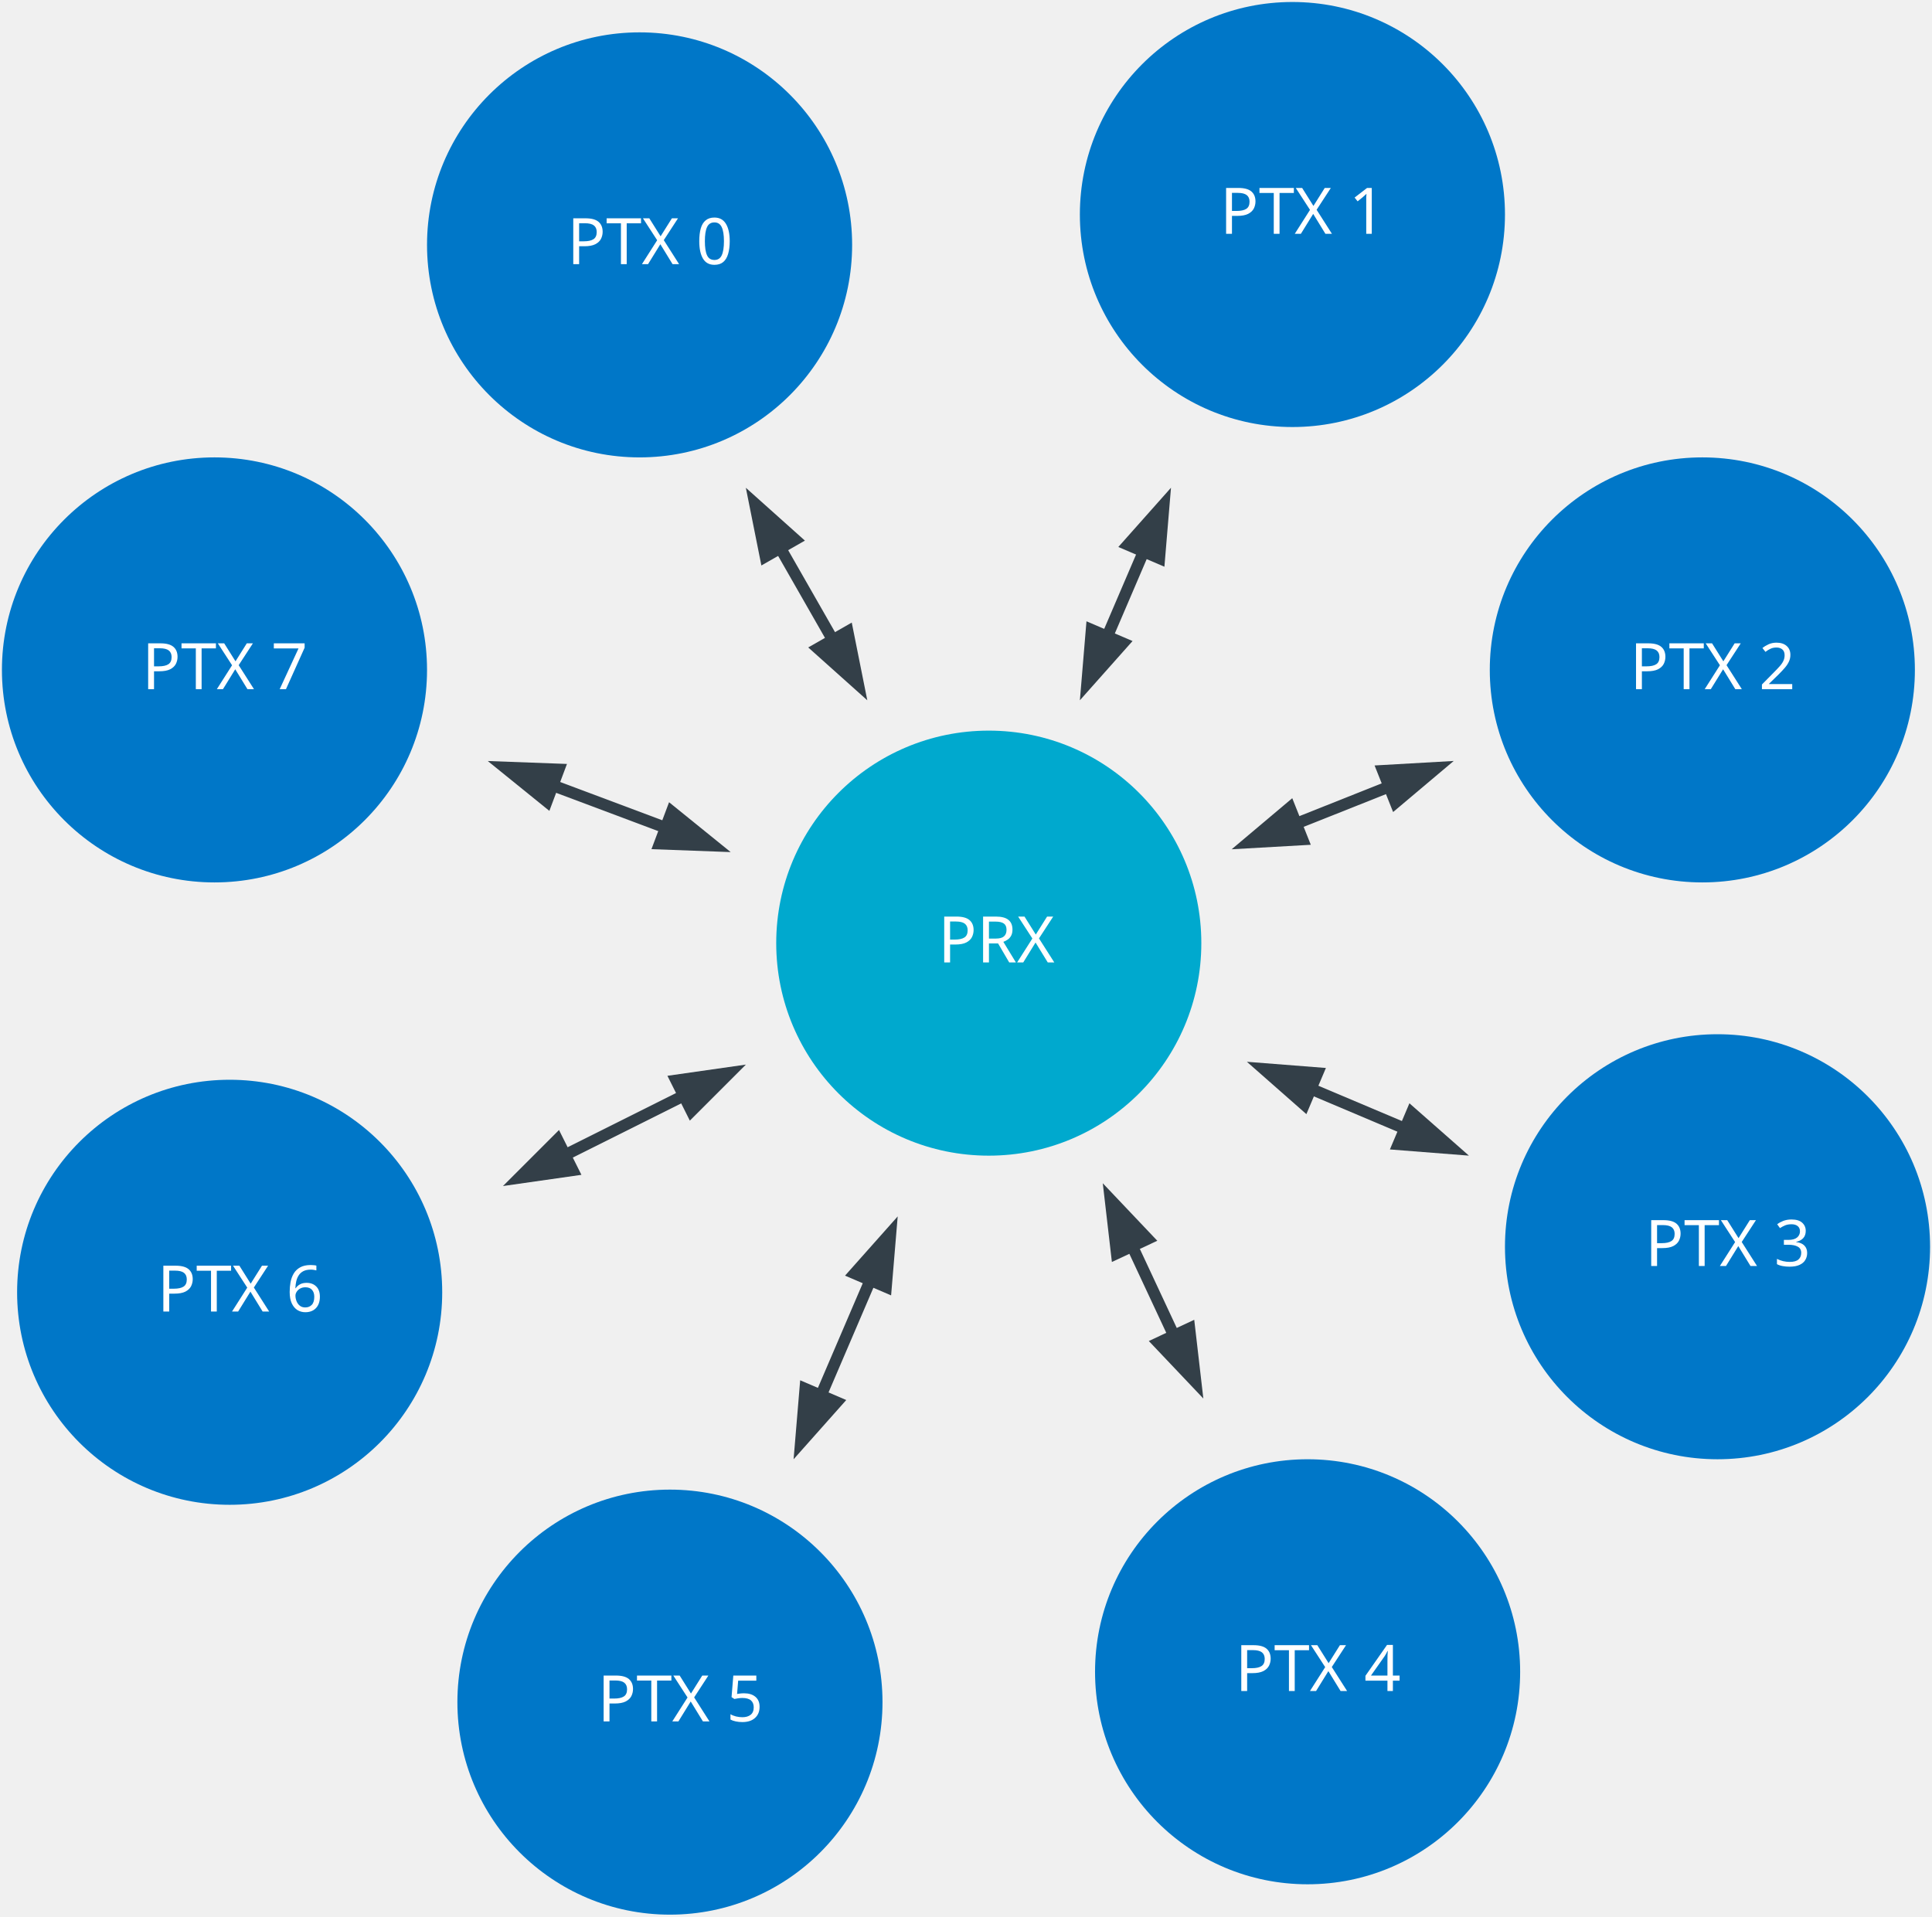
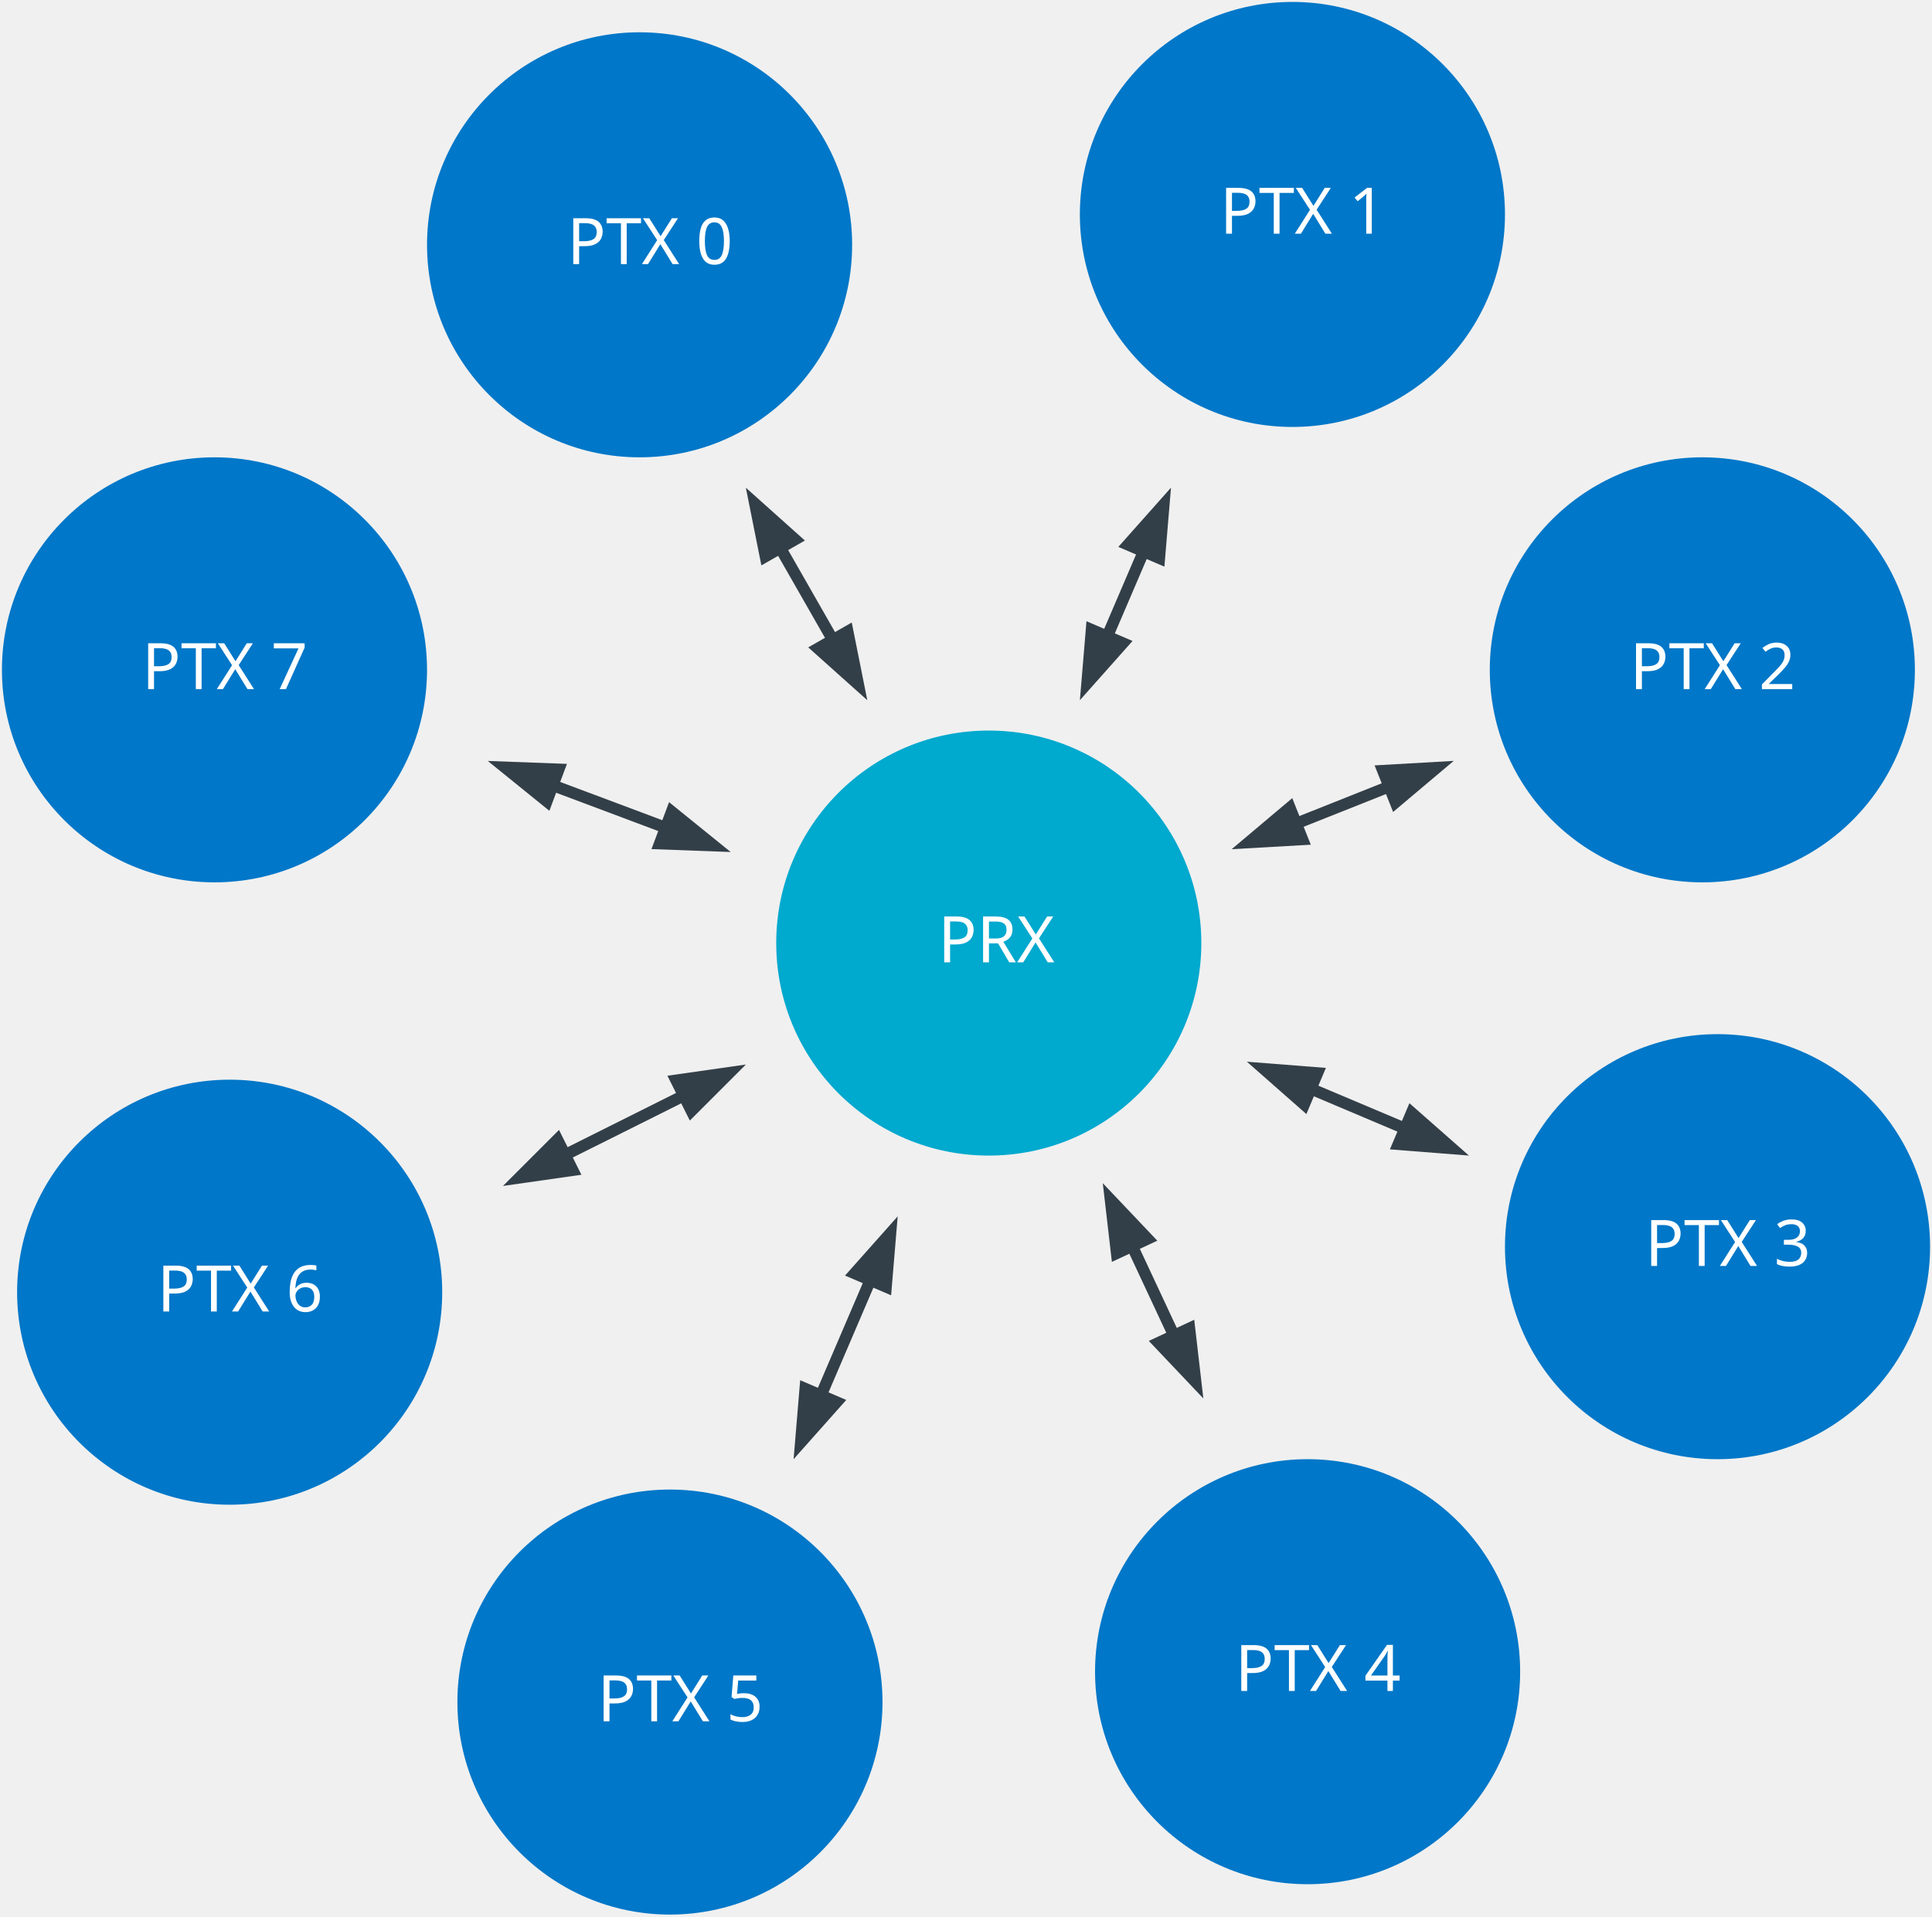
- <svg xmlns="http://www.w3.org/2000/svg" xmlns:xlink="http://www.w3.org/1999/xlink" width="5.01in" height="4.971in" viewBox="0 0 360.72 357.885" xml:space="preserve" color-interpolation-filters="sRGB" class="st6">
-   <style type="text/css">
- 	
- 		.st1 {fill:#00a9ce;stroke:none;stroke-linecap:round;stroke-linejoin:round;stroke-width:0.72}
- 		.st2 {fill:#ffffff;font-family:Calibri;font-size:1em}
- 		.st3 {fill:#0077c8;stroke:none;stroke-linecap:round;stroke-linejoin:round;stroke-width:0.72}
- 		.st4 {marker-end:url(#mrkr13-36);marker-start:url(#mrkr13-34);stroke:#333f48;stroke-linecap:round;stroke-linejoin:round;stroke-width:2.16}
- 		.st5 {fill:#333f48;fill-opacity:1;stroke:#333f48;stroke-opacity:1;stroke-width:0.462}
- 		.st6 {fill:none;fill-rule:evenodd;font-size:12px;overflow:visible;stroke-linecap:square;stroke-miterlimit:3}
- 	
- 	</style>
+ <svg xmlns="http://www.w3.org/2000/svg" xmlns:xlink="http://www.w3.org/1999/xlink" width="5.01in" height="477.18" class="st6" color-interpolation-filters="sRGB" viewBox="0 0 360.72 357.885" xml:space="preserve">
+   <style type="text/css">.st1{fill:#00a9ce;stroke:none;stroke-linecap:round;stroke-linejoin:round;stroke-width:.72}.st2{fill:#fff;font-family:Calibri;font-size:1em}.st3{fill:#0077c8;stroke:none;stroke-linecap:round;stroke-linejoin:round;stroke-width:.72}.st4,.st5{stroke:#333f48}.st4{marker-end:url(#mrkr13-36);marker-start:url(#mrkr13-34);stroke-linecap:round;stroke-linejoin:round;stroke-width:2.16}.st5{fill:#333f48;fill-opacity:1;stroke-opacity:1;stroke-width:.462}.st6{fill:none;fill-rule:evenodd;font-size:12px;overflow:visible;stroke-linecap:square;stroke-miterlimit:3}</style>
  <defs id="Markers">
    <g id="lend13">
-       <path d="M 3 1 L 0 0 L 3 -1 L 3 1 " style="stroke:none" />
+       <path d="M 3 1 L 0 0 L 3 -1 L 3 1" style="stroke:none" />
    </g>
-     <marker id="mrkr13-34" class="st5" refX="6.333" orient="auto" markerUnits="strokeWidth" overflow="visible">
-       <use xlink:href="#lend13" transform="scale(2.166667) " />
+     <marker id="mrkr13-34" class="st5" markerUnits="strokeWidth" orient="auto" overflow="visible" refX="6.333">
+       <use transform="scale(2.166667)" xlink:href="#lend13" />
    </marker>
-     <marker id="mrkr13-36" class="st5" refX="-6.5" orient="auto" markerUnits="strokeWidth" overflow="visible">
-       <use xlink:href="#lend13" transform="scale(-2.166667,-2.166667) " />
+     <marker id="mrkr13-36" class="st5" markerUnits="strokeWidth" orient="auto" overflow="visible" refX="-6.5">
+       <use transform="scale(-2.166667,-2.166667)" xlink:href="#lend13" />
    </marker>
  </defs>
  <g>
    <g id="shape6-1" transform="translate(144.927,-142.092)">
      <path d="M0 318.2 A39.685 39.685 0 1 1 79.37 318.2 A39.685 39.685 0 0 1 0 318.2 Z" class="st1" />
      <text x="30.21" y="321.8" class="st2">PRX</text>
    </g>
    <g id="shape7-4" transform="translate(0.36,-193.116)">
      <path d="M0 318.2 A39.685 39.685 0 1 1 79.37 318.2 A39.685 39.685 0 0 1 0 318.2 Z" class="st3" />
      <text x="26.15" y="321.8" class="st2">PTX 7</text>
    </g>
    <g id="shape8-7" transform="translate(79.7301,-272.486)">
      <path d="M0 318.2 A39.685 39.685 0 1 1 79.37 318.2 A39.685 39.685 0 0 1 0 318.2 Z" class="st3" />
      <text x="26.15" y="321.8" class="st2">PTX 0</text>
    </g>
    <g id="shape9-10" transform="translate(201.62,-278.155)">
      <path d="M0 318.2 A39.685 39.685 0 1 1 79.37 318.2 A39.685 39.685 0 0 1 0 318.2 Z" class="st3" />
      <text x="26.15" y="321.8" class="st2">PTX 1</text>
    </g>
    <g id="shape10-13" transform="translate(278.155,-193.116)">
      <path d="M0 318.2 A39.685 39.685 0 1 1 79.37 318.2 A39.685 39.685 0 0 1 0 318.2 Z" class="st3" />
      <text x="26.15" y="321.8" class="st2">PTX 2</text>
    </g>
    <g id="shape11-16" transform="translate(3.19465,559.505) scale(1,-1)">
      <path d="M0 318.2 A39.685 39.685 0 1 1 79.37 318.2 A39.685 39.685 0 0 1 0 318.2 Z" class="st3" />
-       <text x="26.15" y="-314.6" transform="scale(1,-1)" class="st2">PTX 6</text>
+       <text x="26.15" y="-314.6" class="st2" transform="scale(1,-1)">PTX 6</text>
    </g>
    <g id="shape12-19" transform="translate(85.3994,636.041) scale(1,-1)">
      <path d="M0 318.2 A39.685 39.685 0 1 1 79.37 318.2 A39.685 39.685 0 0 1 0 318.2 Z" class="st3" />
-       <text x="26.15" y="-314.6" transform="scale(1,-1)" class="st2">PTX 5</text>
+       <text x="26.15" y="-314.6" class="st2" transform="scale(1,-1)">PTX 5</text>
    </g>
    <g id="shape13-22" transform="translate(204.454,630.371) scale(1,-1)">
      <path d="M0 318.2 A39.685 39.685 0 1 1 79.37 318.2 A39.685 39.685 0 0 1 0 318.2 Z" class="st3" />
-       <text x="26.15" y="-314.6" transform="scale(1,-1)" class="st2">PTX 4</text>
+       <text x="26.15" y="-314.6" class="st2" transform="scale(1,-1)">PTX 4</text>
    </g>
    <g id="shape14-25" transform="translate(280.99,551.001) scale(1,-1)">
      <path d="M0 318.2 A39.685 39.685 0 1 1 79.37 318.2 A39.685 39.685 0 0 1 0 318.2 Z" class="st3" />
-       <text x="26.15" y="-314.6" transform="scale(1,-1)" class="st2">PTX 3</text>
+       <text x="26.15" y="-314.6" class="st2" transform="scale(1,-1)">PTX 3</text>
    </g>
    <g id="shape15-28" transform="translate(449.989,-86.4922) rotate(60.2551)">
      <path d="M13.68 357.89 L14.04 357.89 L31.67 357.89" class="st4" />
    </g>
    <g id="shape16-37" transform="translate(216.731,-193.006) rotate(20.556)">
      <path d="M13.68 357.89 L14.04 357.89 L34.4 357.89" class="st4" />
    </g>
    <g id="shape17-44" transform="translate(-66.1479,-98.64) rotate(-26.5651)">
      <path d="M13.68 357.89 L14.04 357.89 L36.67 357.89" class="st4" />
    </g>
    <g id="shape18-51" transform="translate(-180.782,131.508) rotate(-66.8014)">
      <path d="M13.68 357.89 L14.04 357.89 L35.3 357.89" class="st4" />
    </g>
    <g id="shape19-58" transform="translate(-99.5862,412.606) rotate(-115.037)">
      <path d="M13.68 357.89 L14.04 357.89 L30.33 357.89" class="st4" />
    </g>
    <g id="shape20-65" transform="translate(134.899,545.431) rotate(-157.083)">
      <path d="M13.68 357.89 L14.04 357.89 L30.97 357.89" class="st4" />
    </g>
    <g id="shape21-72" transform="translate(403.697,474.636) rotate(158.309)">
      <path d="M13.68 357.89 L14.04 357.89 L30.58 357.89" class="st4" />
    </g>
    <g id="shape22-79" transform="translate(-127.329,-10.2242) rotate(-66.8014)">
      <path d="M13.68 357.89 L14.04 357.89 L29.14 357.89" class="st4" />
    </g>
  </g>
</svg>
